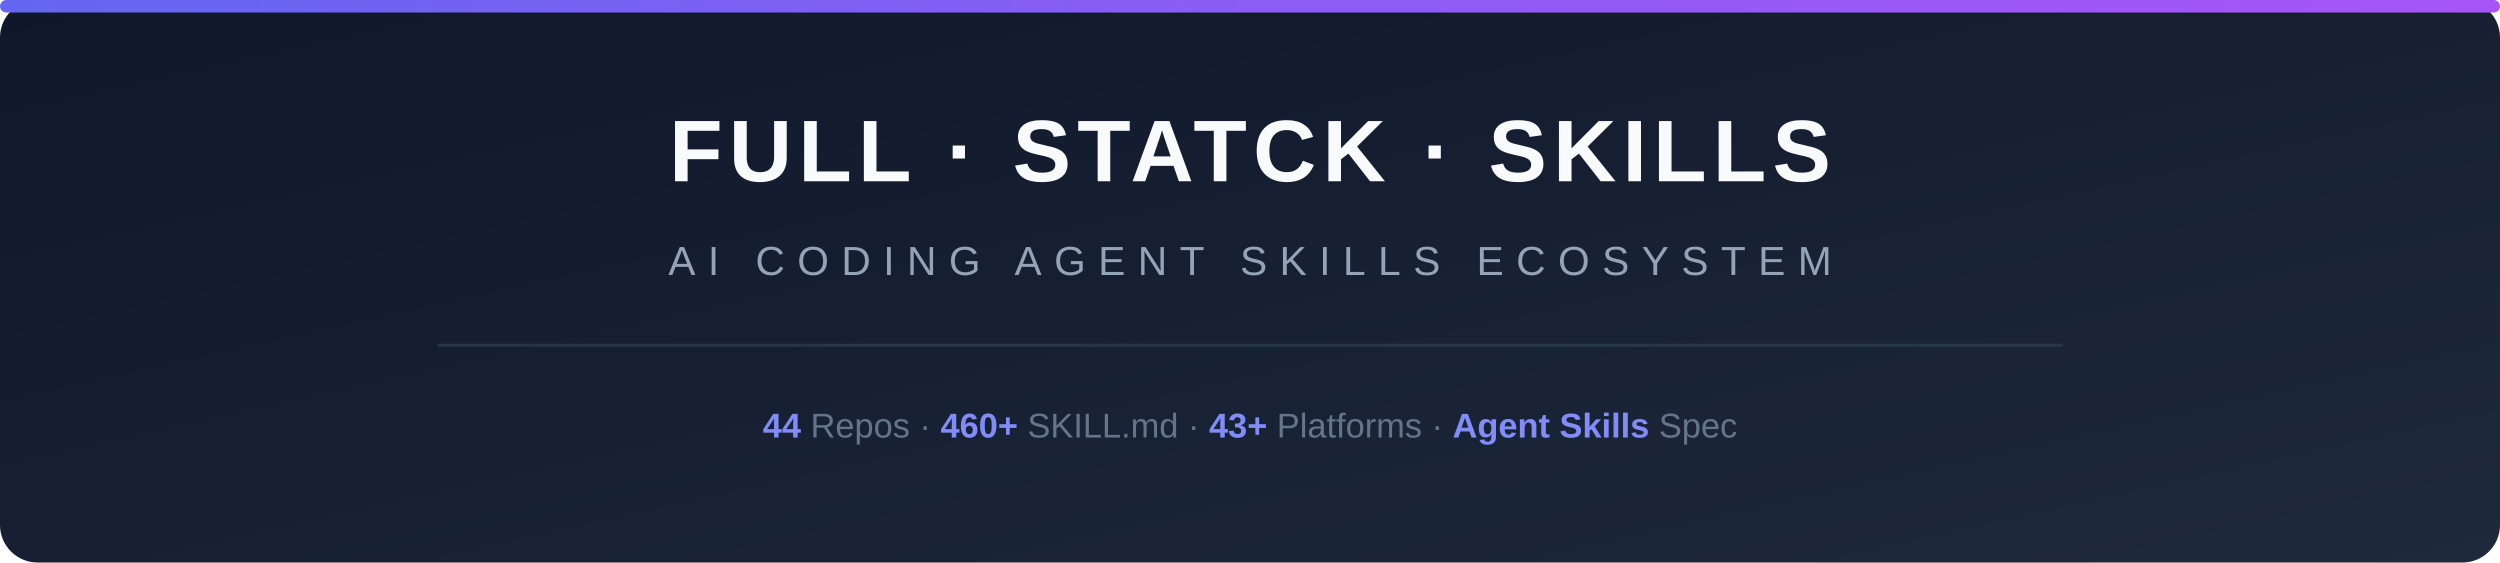
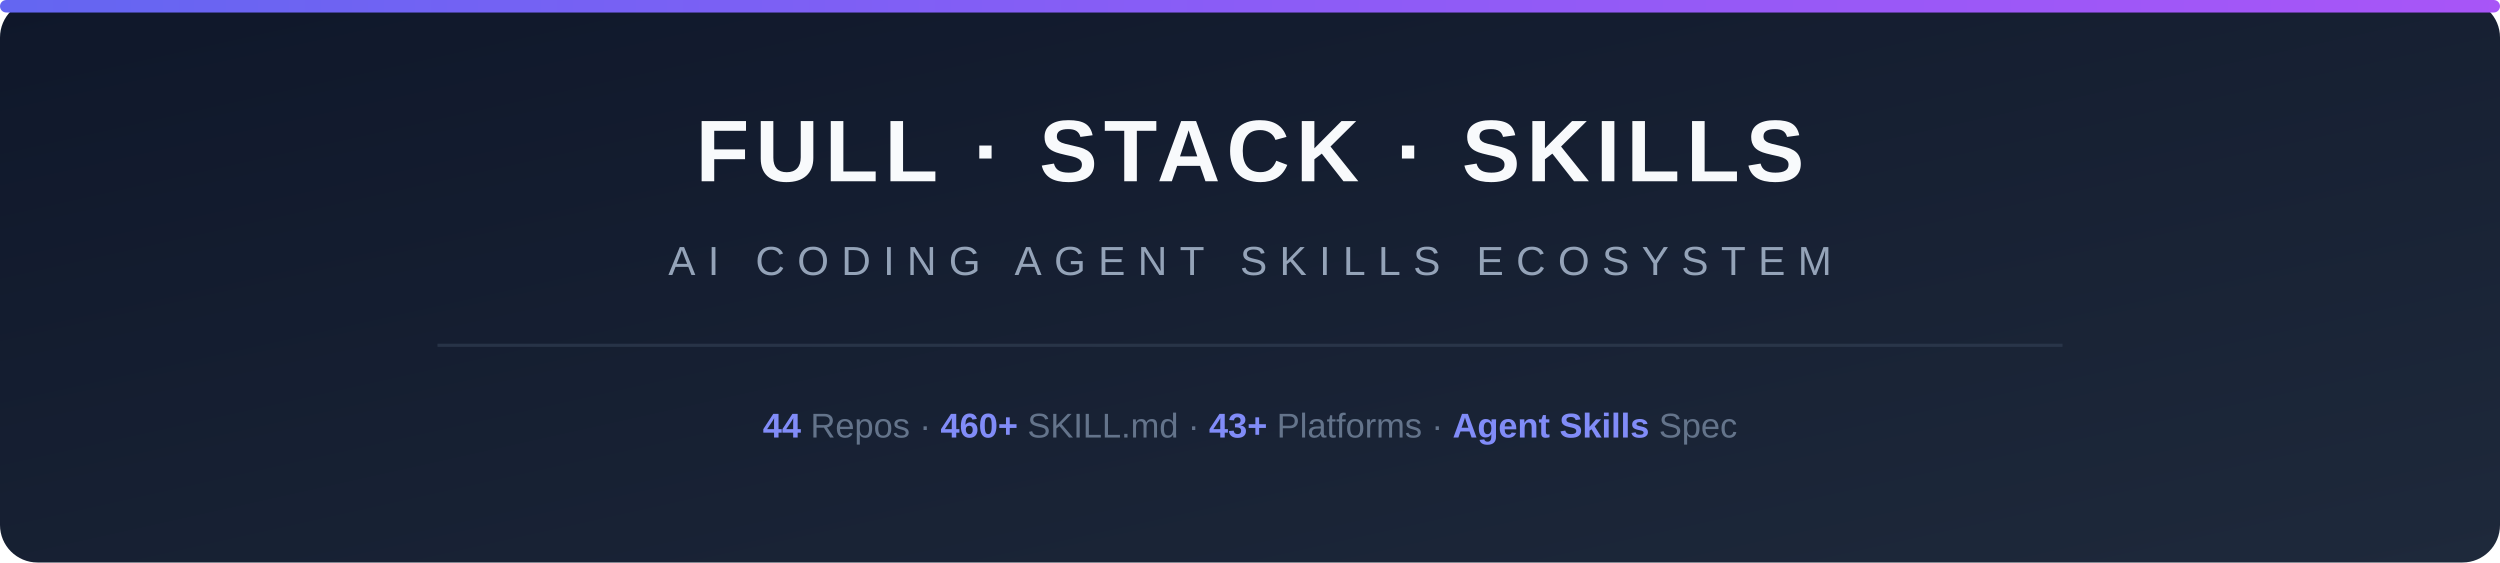
<svg xmlns="http://www.w3.org/2000/svg" width="800" height="180" viewBox="0 0 800 180">
  <defs>
    <linearGradient id="bg" x1="0%" y1="0%" x2="100%" y2="100%">
      <stop offset="0%" style="stop-color:#0f172a" />
      <stop offset="100%" style="stop-color:#1e293b" />
    </linearGradient>
    <linearGradient id="accent" x1="0%" y1="0%" x2="100%" y2="0%">
      <stop offset="0%" style="stop-color:#6366f1" />
      <stop offset="50%" style="stop-color:#8b5cf6" />
      <stop offset="100%" style="stop-color:#a855f7" />
    </linearGradient>
  </defs>
  <rect width="800" height="180" fill="url(#bg)" rx="12" />
  <rect x="0" y="0" width="800" height="4" fill="url(#accent)" rx="2" />
  <text x="400" y="58" text-anchor="middle" font-family="'Segoe UI', Arial, sans-serif" font-size="28" font-weight="700" fill="#f8fafc" letter-spacing="2">
-     FULL · STATCK · SKILLS
+     FULL · STACK · SKILLS
  </text>
  <text x="400" y="88" text-anchor="middle" font-family="'Segoe UI', Arial, sans-serif" font-size="13" fill="#94a3b8" letter-spacing="4">
    AI CODING AGENT SKILLS ECOSYSTEM
  </text>
  <rect x="140" y="110" width="520" height="1" fill="#334155" opacity="0.6" />
  <g transform="translate(400,140)" text-anchor="middle" font-family="'Segoe UI', Arial, sans-serif" font-size="11">
    <text fill="#64748b">
      <tspan font-weight="700" fill="#818cf8">44</tspan> Repos · <tspan font-weight="700" fill="#818cf8">460+</tspan> SKILL.md · <tspan font-weight="700" fill="#818cf8">43+</tspan> Platforms · <tspan font-weight="700" fill="#818cf8">Agent Skills</tspan> Spec
    </text>
  </g>
</svg>
